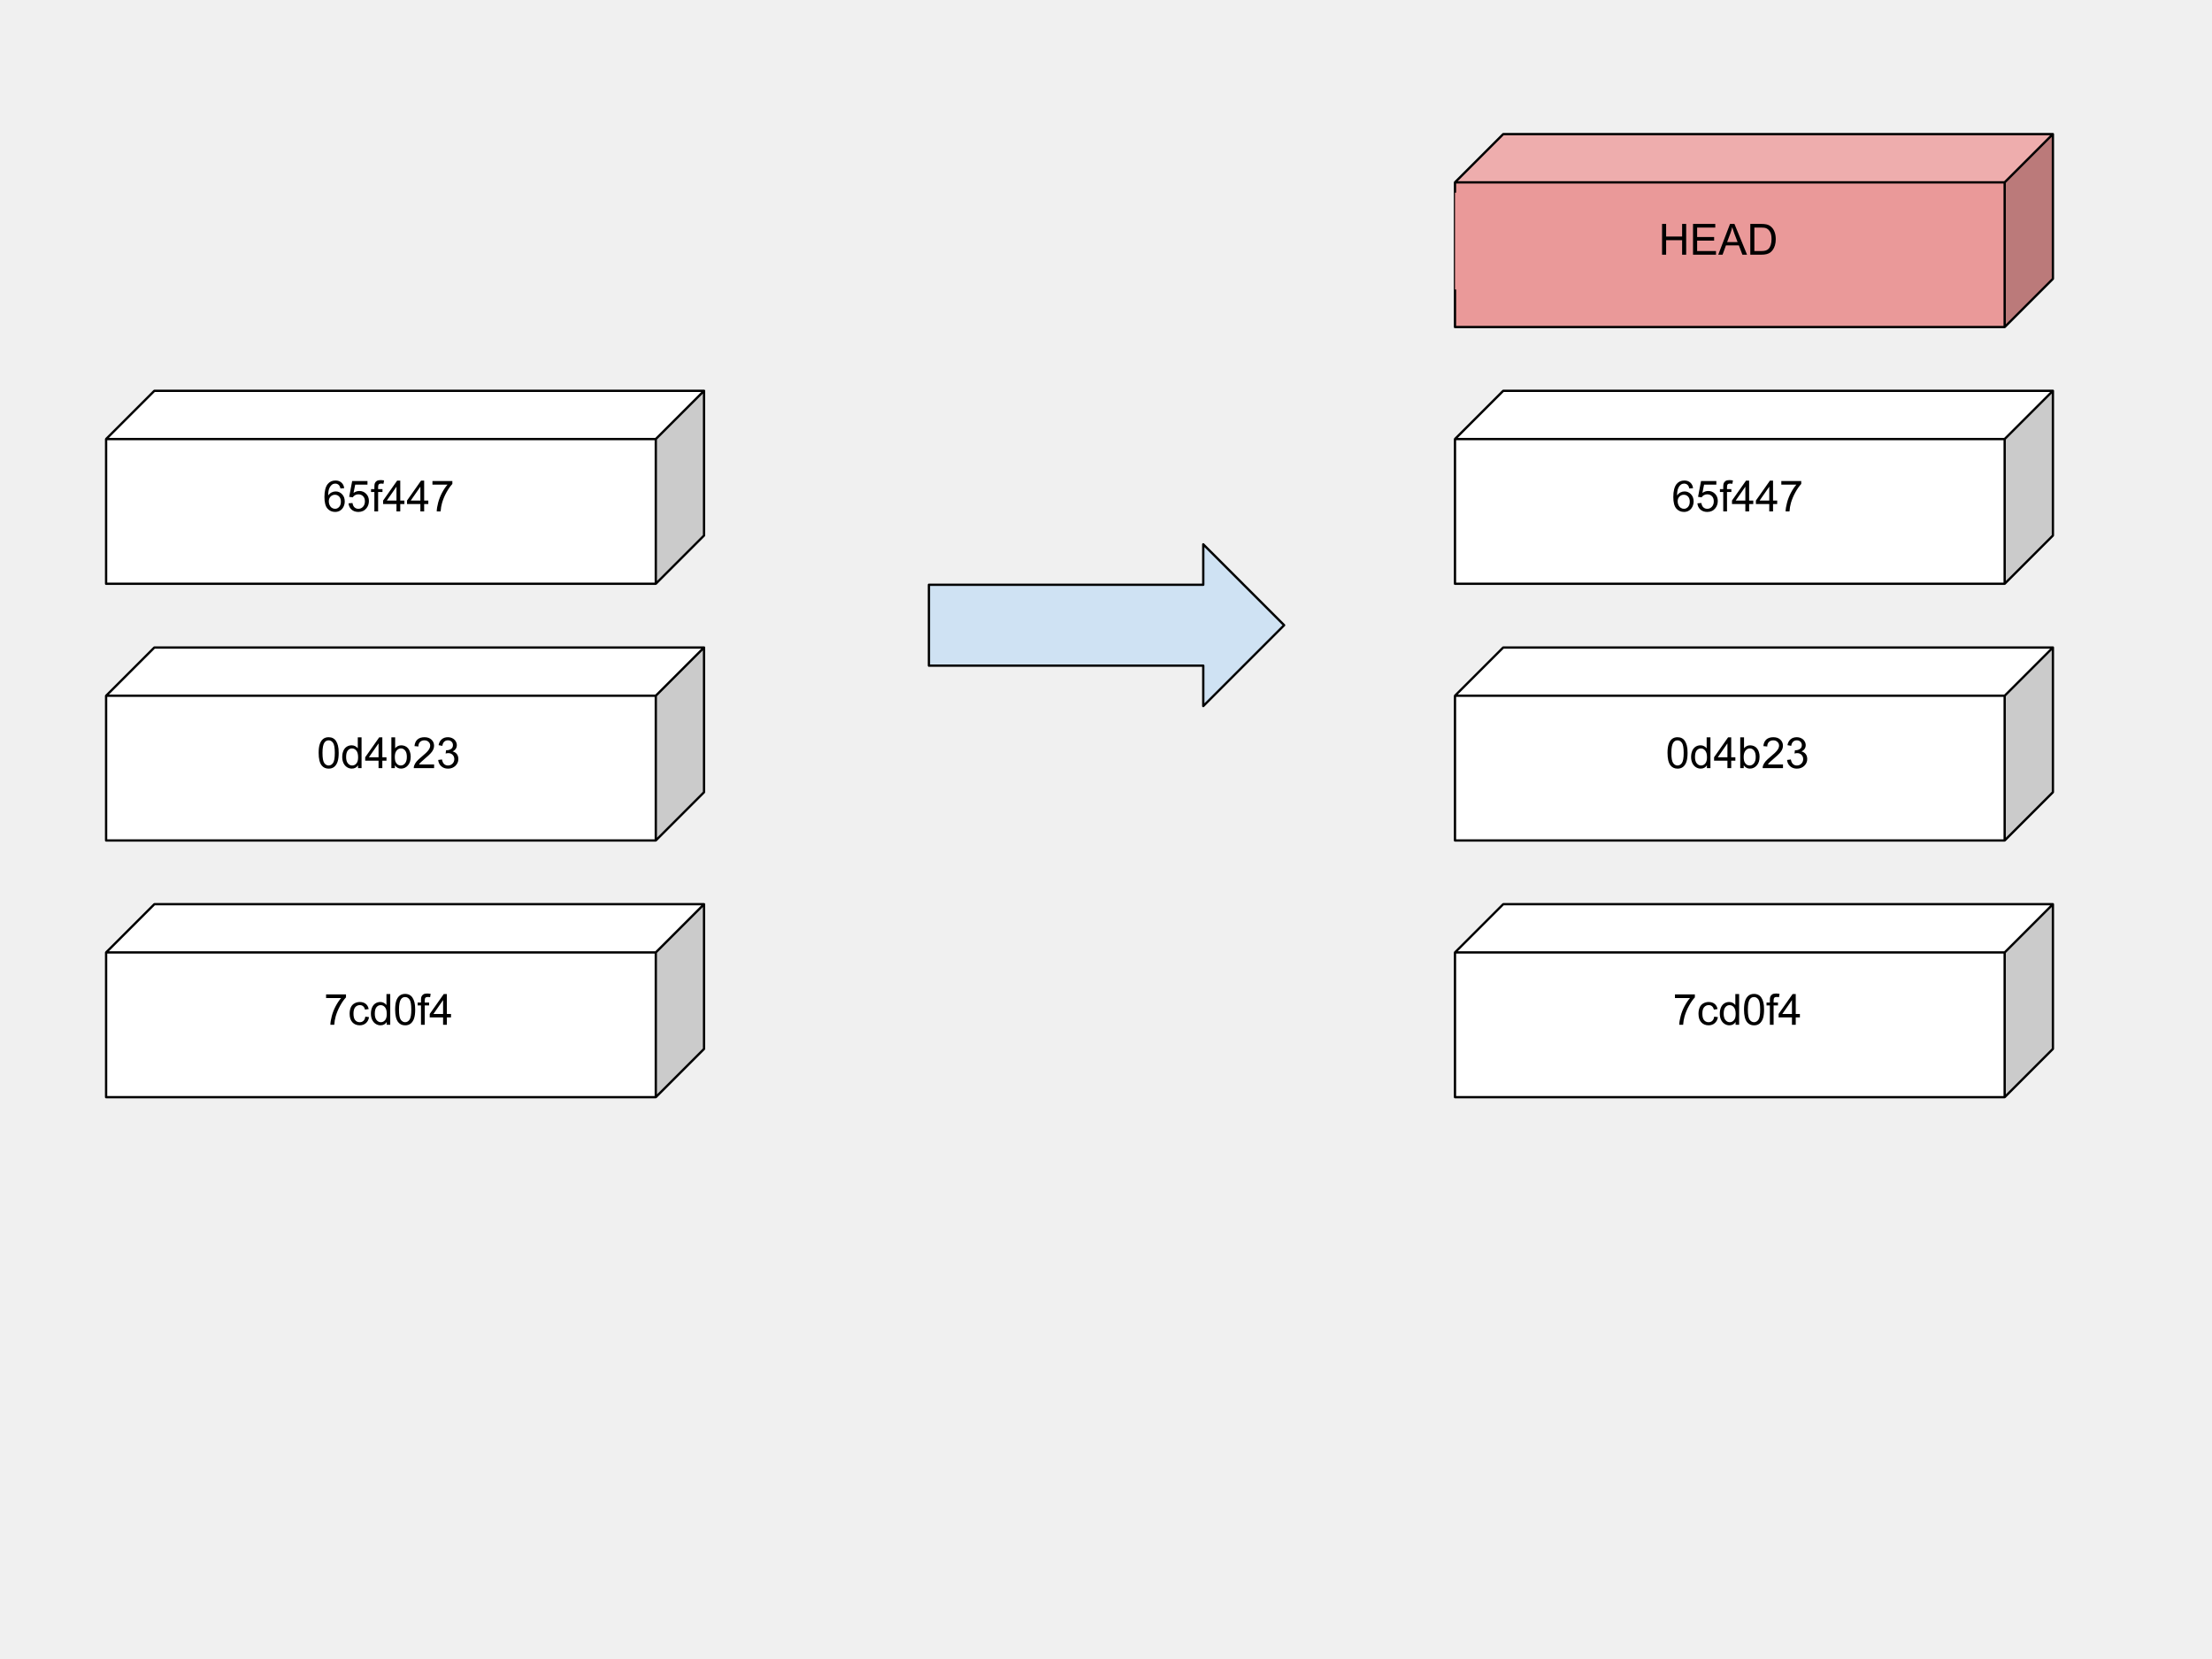
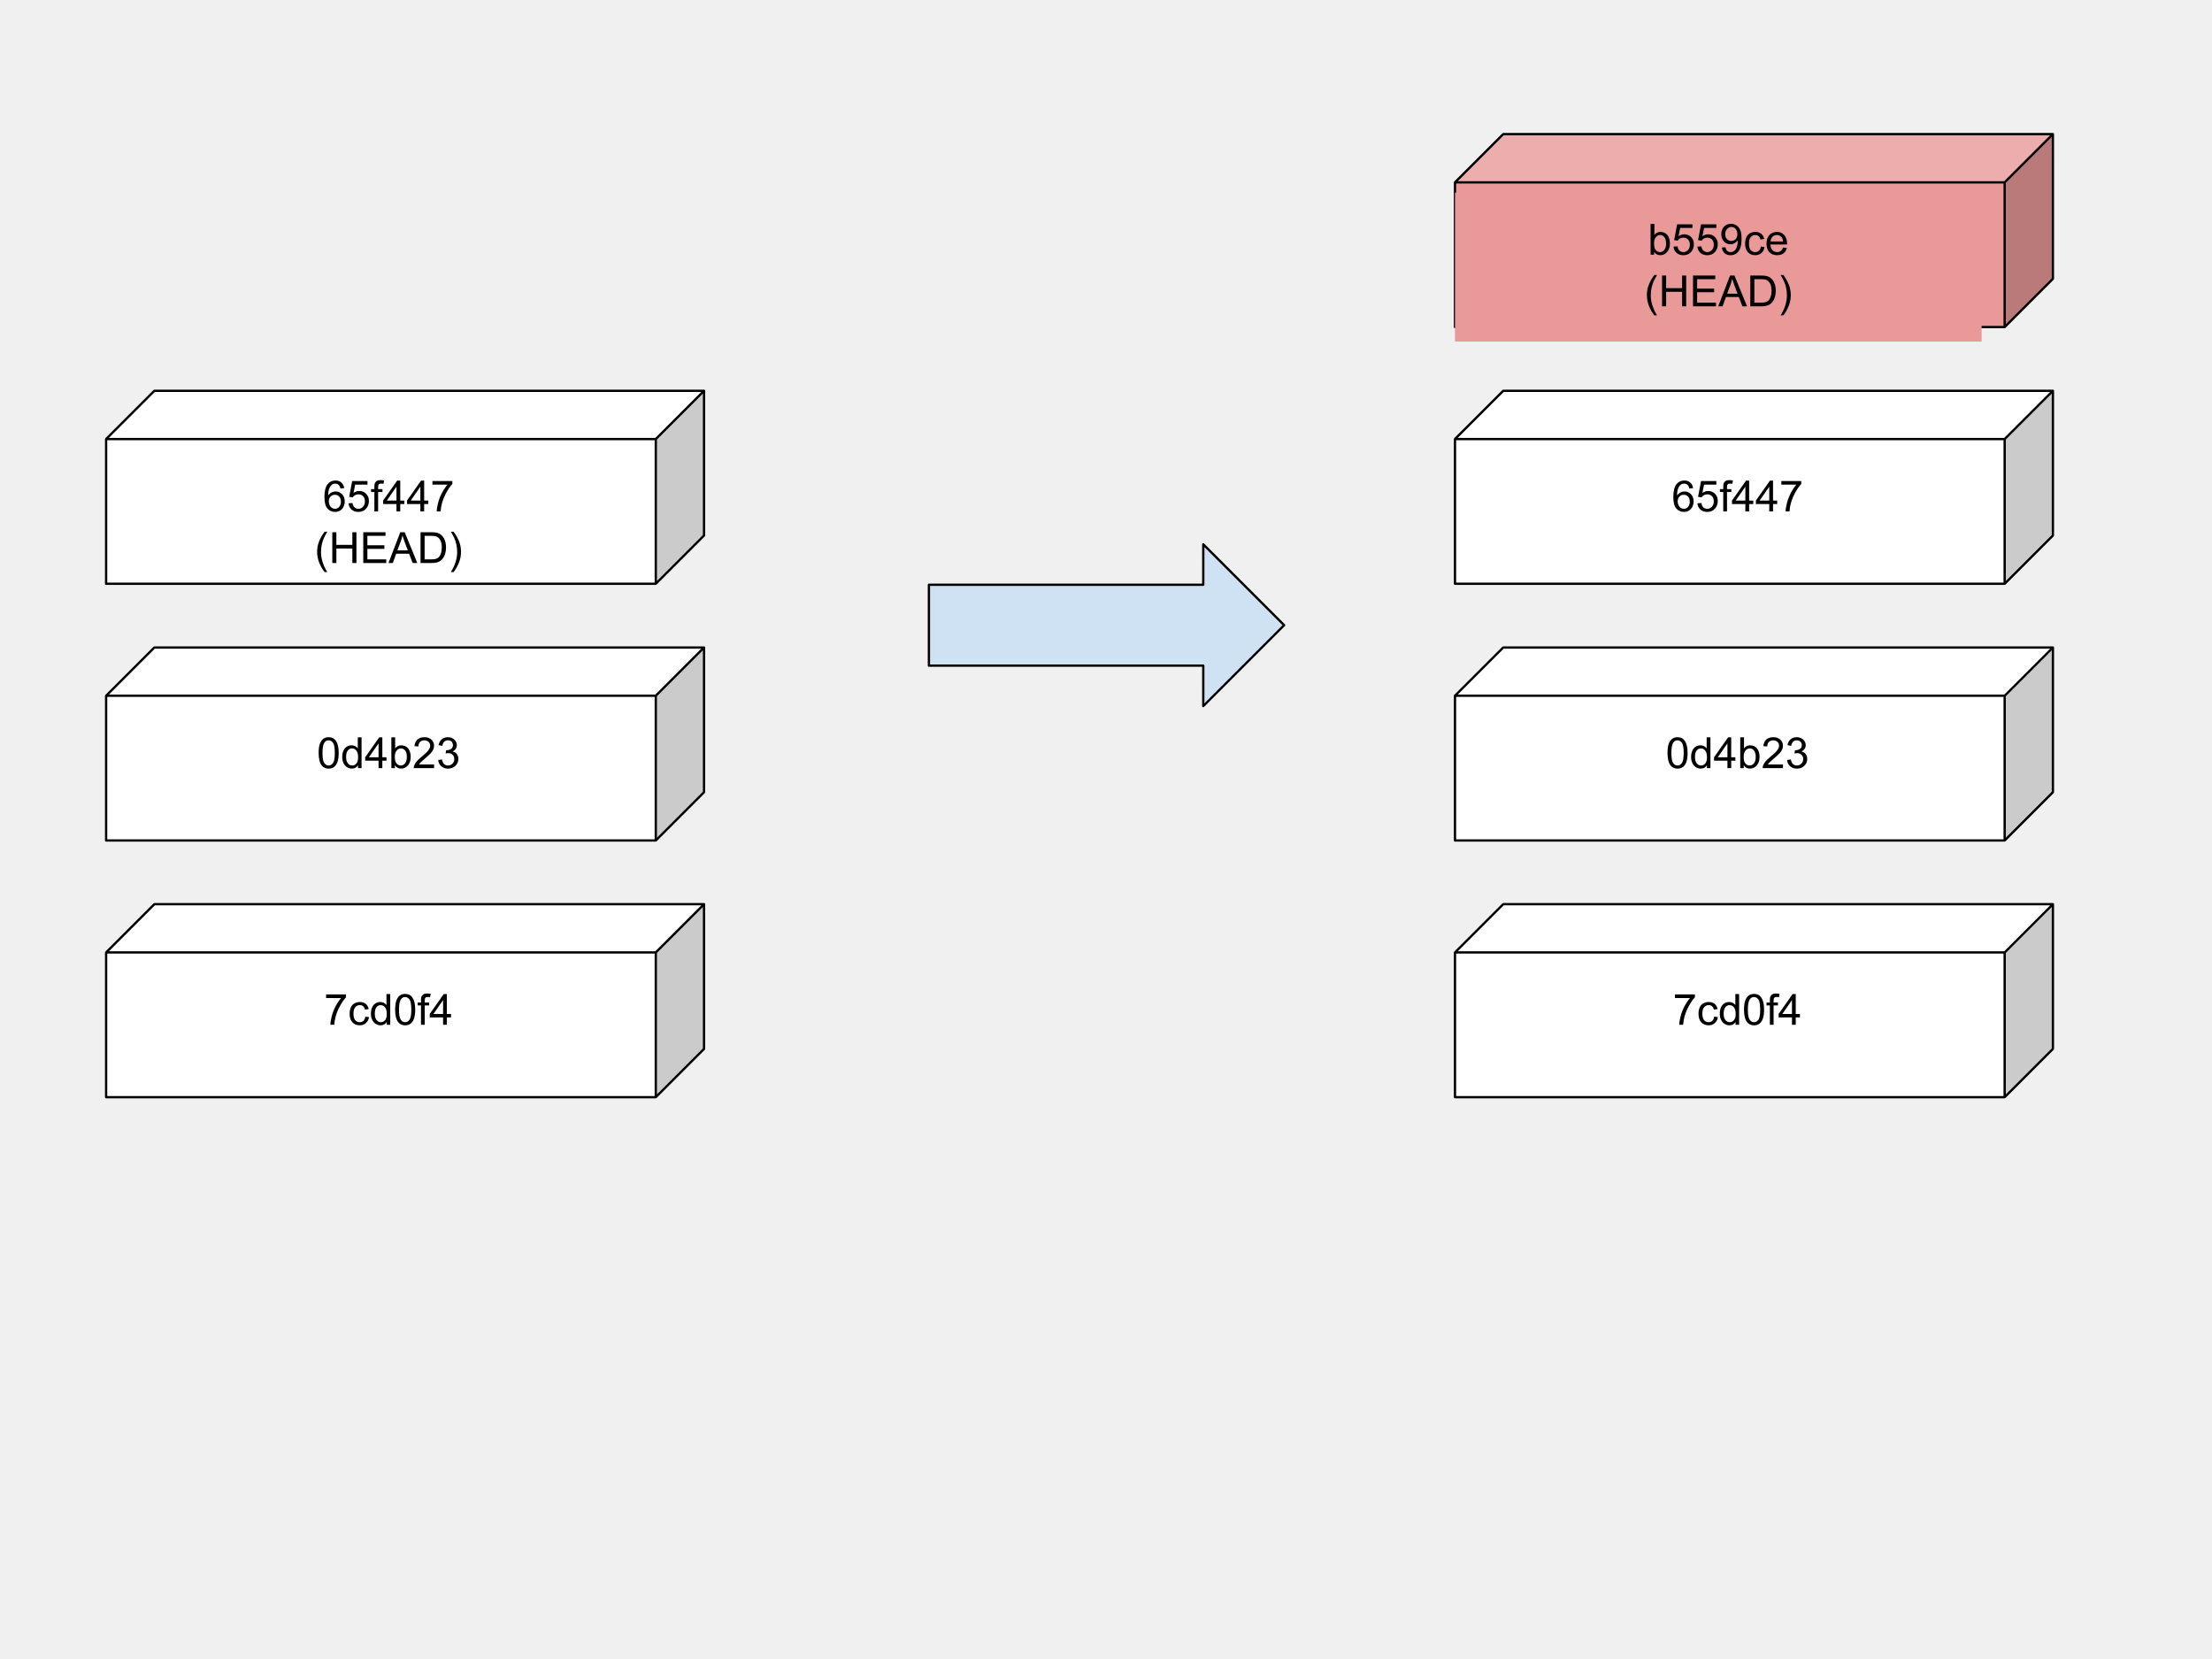
<svg xmlns="http://www.w3.org/2000/svg" version="1.1" viewBox="0.0 0.0 960.0 720.0" fill="none" stroke="none" stroke-linecap="square" stroke-miterlimit="10">
  <clipPath id="p.0">
    <path d="m0 0l960.0 0l0 720.0l-960.0 0l0 -720.0z" clip-rule="nonzero" />
  </clipPath>
  <g clip-path="url(#p.0)">
    <path fill="#000000" fill-opacity="0.0" d="m0 0l960.0 0l0 720.0l-960.0 0z" fill-rule="evenodd" />
    <path fill="#ffffff" d="m46.052 190.543l238.559 0l0 62.811l-238.559 0z" fill-rule="evenodd" />
    <path fill="#cbcbcb" d="m284.612 190.543l20.937 -20.937l0 62.811l-20.937 20.937z" fill-rule="evenodd" />
    <path fill="#ffffff" d="m46.052 190.543l20.937 -20.937l238.559 0l-20.937 20.937z" fill-rule="evenodd" />
    <path fill="#000000" fill-opacity="0.0" d="m46.052 190.543l20.937 -20.937l238.559 0l0 62.811l-20.937 20.937l-238.559 0zm0 0l238.559 0l20.937 -20.937m-20.937 20.937l0 62.811" fill-rule="evenodd" />
    <path stroke="#000000" stroke-width="1.0" stroke-linejoin="round" stroke-linecap="butt" d="m46.052 190.543l20.937 -20.937l238.559 0l0 62.811l-20.937 20.937l-238.559 0zm0 0l238.559 0l20.937 -20.937m-20.937 20.937l0 62.811" fill-rule="evenodd" />
-     <path fill="#000000" fill-opacity="0.0" d="m46.052 195.024l245.165 0l0 42.016l-245.165 0z" fill-rule="evenodd" />
+     <path fill="#000000" fill-opacity="0.0" d="m46.052 195.024l245.165 0l0 64.63l-245.165 0z" fill-rule="evenodd" />
    <path fill="#000000" d="m149.385 211.865l-1.625 0.125q-0.219 -0.969 -0.625 -1.406q-0.656 -0.703 -1.641 -0.703q-0.781 0 -1.375 0.438q-0.766 0.562 -1.219 1.656q-0.453 1.078 -0.469 3.078q0.594 -0.891 1.453 -1.328q0.859 -0.438 1.797 -0.438q1.641 0 2.781 1.203q1.156 1.203 1.156 3.109q0 1.266 -0.547 2.344q-0.531 1.078 -1.484 1.656q-0.938 0.578 -2.141 0.578q-2.062 0 -3.359 -1.5q-1.281 -1.516 -1.281 -4.984q0 -3.875 1.422 -5.625q1.25 -1.531 3.375 -1.531q1.562 0 2.562 0.891q1.016 0.875 1.219 2.438zm-6.688 5.75q0 0.844 0.359 1.625q0.359 0.766 1.0 1.172q0.641 0.406 1.359 0.406q1.031 0 1.781 -0.828q0.75 -0.844 0.75 -2.281q0 -1.391 -0.734 -2.188q-0.734 -0.797 -1.859 -0.797q-1.109 0 -1.891 0.797q-0.766 0.797 -0.766 2.094zm8.563 0.828l1.719 -0.141q0.188 1.25 0.875 1.891q0.703 0.625 1.688 0.625q1.188 0 2.0 -0.891q0.828 -0.891 0.828 -2.359q0 -1.406 -0.797 -2.219q-0.781 -0.812 -2.062 -0.812q-0.781 0 -1.422 0.359q-0.641 0.359 -1.0 0.938l-1.547 -0.203l1.297 -6.859l6.641 0l0 1.562l-5.328 0l-0.719 3.594q1.203 -0.844 2.516 -0.844q1.75 0 2.953 1.219q1.203 1.203 1.203 3.109q0 1.812 -1.047 3.141q-1.297 1.625 -3.516 1.625q-1.812 0 -2.969 -1.016q-1.156 -1.031 -1.312 -2.719zm11.219 3.5l0 -8.406l-1.453 0l0 -1.266l1.453 0l0 -1.031q0 -0.969 0.172 -1.453q0.234 -0.641 0.828 -1.031q0.594 -0.391 1.672 -0.391q0.688 0 1.531 0.156l-0.25 1.438q-0.5 -0.094 -0.953 -0.094q-0.75 0 -1.062 0.328q-0.312 0.312 -0.312 1.188l0 0.891l1.891 0l0 1.266l-1.891 0l0 8.406l-1.625 0zm9.59 0l0 -3.203l-5.797 0l0 -1.5l6.094 -8.656l1.344 0l0 8.656l1.797 0l0 1.5l-1.797 0l0 3.203l-1.641 0zm0 -4.703l0 -6.016l-4.188 6.016l4.188 0zm10.376 4.703l0 -3.203l-5.797 0l0 -1.5l6.094 -8.656l1.344 0l0 8.656l1.797 0l0 1.5l-1.797 0l0 3.203l-1.641 0zm0 -4.703l0 -6.016l-4.188 6.016l4.188 0zm5.235 -6.906l0 -1.578l8.641 0l0 1.281q-1.281 1.359 -2.531 3.609q-1.25 2.25 -1.938 4.625q-0.484 1.672 -0.625 3.672l-1.688 0q0.031 -1.578 0.625 -3.812q0.594 -2.234 1.688 -4.297q1.109 -2.078 2.359 -3.5l-6.531 0z" fill-rule="nonzero" />
+     <path fill="#000000" d="m140.865 248.265q-1.359 -1.703 -2.297 -4.0q-0.938 -2.297 -0.938 -4.766q0 -2.156 0.703 -4.141q0.828 -2.312 2.531 -4.594l1.172 0q-1.094 1.891 -1.453 2.703q-0.547 1.25 -0.875 2.625q-0.391 1.703 -0.391 3.422q0 4.375 2.719 8.75l-1.172 0zm3.353 -3.922l0 -13.359l1.766 0l0 5.484l6.938 0l0 -5.484l1.766 0l0 13.359l-1.766 0l0 -6.297l-6.938 0l0 6.297l-1.766 0zm13.442 0l0 -13.359l9.656 0l0 1.578l-7.875 0l0 4.094l7.375 0l0 1.562l-7.375 0l0 4.547l8.188 0l0 1.578l-9.969 0zm10.944 0l5.125 -13.359l1.906 0l5.469 13.359l-2.016 0l-1.547 -4.047l-5.594 0l-1.469 4.047l-1.875 0zm3.859 -5.484l4.531 0l-1.406 -3.703q-0.625 -1.688 -0.938 -2.766q-0.266 1.281 -0.719 2.547l-1.469 3.922zm10.053 5.484l0 -13.359l4.609 0q1.547 0 2.375 0.203q1.141 0.25 1.953 0.953q1.062 0.891 1.578 2.281q0.531 1.391 0.531 3.172q0 1.516 -0.359 2.703q-0.359 1.172 -0.922 1.938q-0.547 0.766 -1.203 1.219q-0.656 0.438 -1.594 0.672q-0.938 0.219 -2.141 0.219l-4.828 0zm1.766 -1.578l2.859 0q1.312 0 2.062 -0.234q0.75 -0.25 1.203 -0.703q0.625 -0.625 0.969 -1.688q0.359 -1.062 0.359 -2.578q0 -2.094 -0.688 -3.219q-0.688 -1.125 -1.672 -1.5q-0.703 -0.281 -2.281 -0.281l-2.812 0l0 10.203zm12.582 5.5l-1.188 0q2.734 -4.375 2.734 -8.75q0 -1.719 -0.391 -3.391q-0.312 -1.375 -0.875 -2.625q-0.359 -0.828 -1.469 -2.734l1.188 0q1.703 2.281 2.531 4.594q0.688 1.984 0.688 4.141q0 2.469 -0.938 4.766q-0.938 2.297 -2.281 4.0z" fill-rule="nonzero" />
    <path fill="#ffffff" d="m46.052 301.95l238.559 0l0 62.811l-238.559 0z" fill-rule="evenodd" />
    <path fill="#cbcbcb" d="m284.612 301.95l20.937 -20.937l0 62.811l-20.937 20.937z" fill-rule="evenodd" />
    <path fill="#ffffff" d="m46.052 301.95l20.937 -20.937l238.559 0l-20.937 20.937z" fill-rule="evenodd" />
    <path fill="#000000" fill-opacity="0.0" d="m46.052 301.95l20.937 -20.937l238.559 0l0 62.811l-20.937 20.937l-238.559 0zm0 0l238.559 0l20.937 -20.937m-20.937 20.937l0 62.811" fill-rule="evenodd" />
    <path stroke="#000000" stroke-width="1.0" stroke-linejoin="round" stroke-linecap="butt" d="m46.052 301.95l20.937 -20.937l238.559 0l0 62.811l-20.937 20.937l-238.559 0zm0 0l238.559 0l20.937 -20.937m-20.937 20.937l0 62.811" fill-rule="evenodd" />
    <path fill="#000000" fill-opacity="0.0" d="m46.052 306.43l245.165 0l0 42.016l-245.165 0z" fill-rule="evenodd" />
    <path fill="#000000" d="m138.289 326.757q0 -2.359 0.484 -3.797q0.484 -1.453 1.438 -2.234q0.969 -0.781 2.422 -0.781q1.078 0 1.891 0.438q0.812 0.422 1.328 1.25q0.531 0.812 0.828 1.984q0.312 1.156 0.312 3.141q0 2.359 -0.484 3.812q-0.484 1.438 -1.453 2.234q-0.953 0.781 -2.422 0.781q-1.922 0 -3.031 -1.391q-1.312 -1.672 -1.312 -5.438zm1.672 0q0 3.297 0.766 4.391q0.781 1.078 1.906 1.078q1.141 0 1.906 -1.094q0.766 -1.094 0.766 -4.375q0 -3.297 -0.766 -4.375q-0.766 -1.078 -1.922 -1.078q-1.125 0 -1.797 0.953q-0.859 1.219 -0.859 4.5zm15.423 6.594l0 -1.219q-0.906 1.438 -2.703 1.438q-1.156 0 -2.125 -0.641q-0.969 -0.641 -1.5 -1.781q-0.531 -1.141 -0.531 -2.625q0 -1.453 0.484 -2.625q0.484 -1.188 1.438 -1.812q0.969 -0.625 2.172 -0.625q0.875 0 1.547 0.375q0.688 0.359 1.109 0.953l0 -4.797l1.641 0l0 13.359l-1.531 0zm-5.172 -4.828q0 1.859 0.781 2.781q0.781 0.922 1.844 0.922q1.078 0 1.828 -0.875q0.75 -0.891 0.75 -2.688q0 -1.984 -0.766 -2.906q-0.766 -0.938 -1.891 -0.938q-1.078 0 -1.812 0.891q-0.734 0.891 -0.734 2.812zm14.079 4.828l0 -3.203l-5.797 0l0 -1.5l6.094 -8.656l1.344 0l0 8.656l1.797 0l0 1.5l-1.797 0l0 3.203l-1.641 0zm0 -4.703l0 -6.016l-4.188 6.016l4.188 0zm7.079 4.703l-1.516 0l0 -13.359l1.641 0l0 4.766q1.047 -1.297 2.656 -1.297q0.891 0 1.688 0.359q0.797 0.359 1.312 1.016q0.516 0.641 0.797 1.562q0.297 0.922 0.297 1.969q0 2.484 -1.234 3.844q-1.219 1.359 -2.953 1.359q-1.703 0 -2.687 -1.438l0 1.219zm-0.016 -4.906q0 1.734 0.484 2.516q0.766 1.266 2.094 1.266q1.078 0 1.859 -0.938q0.781 -0.938 0.781 -2.781q0 -1.891 -0.75 -2.797q-0.75 -0.906 -1.828 -0.906q-1.062 0 -1.859 0.938q-0.781 0.938 -0.781 2.703zm17.048 3.328l0 1.578l-8.828 0q-0.016 -0.594 0.188 -1.141q0.344 -0.906 1.078 -1.781q0.75 -0.875 2.156 -2.016q2.172 -1.781 2.938 -2.828q0.766 -1.047 0.766 -1.969q0 -0.984 -0.703 -1.641q-0.688 -0.672 -1.812 -0.672q-1.188 0 -1.906 0.719q-0.703 0.703 -0.703 1.953l-1.688 -0.172q0.172 -1.891 1.297 -2.875q1.141 -0.984 3.031 -0.984q1.922 0 3.047 1.062q1.125 1.062 1.125 2.641q0 0.797 -0.328 1.578q-0.328 0.781 -1.094 1.641q-0.75 0.844 -2.531 2.344q-1.469 1.234 -1.891 1.688q-0.422 0.438 -0.688 0.875l6.547 0zm1.766 -1.953l1.641 -0.219q0.281 1.406 0.953 2.016q0.688 0.609 1.656 0.609q1.156 0 1.953 -0.797q0.797 -0.797 0.797 -1.984q0 -1.125 -0.734 -1.859q-0.734 -0.734 -1.875 -0.734q-0.469 0 -1.156 0.172l0.188 -1.438q0.156 0.016 0.266 0.016q1.047 0 1.875 -0.547q0.844 -0.547 0.844 -1.672q0 -0.906 -0.609 -1.5q-0.609 -0.594 -1.578 -0.594q-0.953 0 -1.594 0.609q-0.641 0.594 -0.812 1.797l-1.641 -0.297q0.297 -1.641 1.359 -2.547q1.062 -0.906 2.656 -0.906q1.094 0 2.0 0.469q0.922 0.469 1.406 1.281q0.5 0.812 0.5 1.719q0 0.859 -0.469 1.578q-0.469 0.703 -1.375 1.125q1.188 0.281 1.844 1.141q0.656 0.859 0.656 2.156q0 1.734 -1.281 2.953q-1.266 1.219 -3.219 1.219q-1.766 0 -2.922 -1.047q-1.156 -1.047 -1.328 -2.719z" fill-rule="nonzero" />
    <path fill="#ffffff" d="m46.052 413.357l238.559 0l0 62.811l-238.559 0z" fill-rule="evenodd" />
    <path fill="#cbcbcb" d="m284.612 413.357l20.937 -20.937l0 62.811l-20.937 20.937z" fill-rule="evenodd" />
    <path fill="#ffffff" d="m46.052 413.357l20.937 -20.937l238.559 0l-20.937 20.937z" fill-rule="evenodd" />
    <path fill="#000000" fill-opacity="0.0" d="m46.052 413.357l20.937 -20.937l238.559 0l0 62.811l-20.937 20.937l-238.559 0zm0 0l238.559 0l20.937 -20.937m-20.937 20.937l0 62.811" fill-rule="evenodd" />
    <path stroke="#000000" stroke-width="1.0" stroke-linejoin="round" stroke-linecap="butt" d="m46.052 413.357l20.937 -20.937l238.559 0l0 62.811l-20.937 20.937l-238.559 0zm0 0l238.559 0l20.937 -20.937m-20.937 20.937l0 62.811" fill-rule="evenodd" />
    <path fill="#000000" fill-opacity="0.0" d="m46.052 417.837l245.165 0l0 42.016l-245.165 0z" fill-rule="evenodd" />
    <path fill="#000000" d="m141.519 433.148l0 -1.578l8.641 0l0 1.281q-1.281 1.359 -2.531 3.609q-1.25 2.25 -1.938 4.625q-0.484 1.672 -0.625 3.672l-1.688 0q0.031 -1.578 0.625 -3.812q0.594 -2.234 1.688 -4.297q1.109 -2.078 2.359 -3.5l-6.531 0zm17.032 8.062l1.609 0.219q-0.266 1.656 -1.359 2.609q-1.078 0.938 -2.672 0.938q-1.984 0 -3.188 -1.297q-1.203 -1.297 -1.203 -3.719q0 -1.578 0.516 -2.75q0.516 -1.172 1.578 -1.75q1.062 -0.594 2.312 -0.594q1.578 0 2.578 0.797q1.0 0.797 1.281 2.266l-1.594 0.234q-0.234 -0.969 -0.812 -1.453q-0.578 -0.5 -1.391 -0.5q-1.234 0 -2.016 0.891q-0.781 0.891 -0.781 2.812q0 1.953 0.75 2.844q0.75 0.875 1.953 0.875q0.969 0 1.609 -0.594q0.656 -0.594 0.828 -1.828zm9.281 3.547l0 -1.219q-0.906 1.438 -2.703 1.438q-1.156 0 -2.125 -0.641q-0.969 -0.641 -1.5 -1.781q-0.531 -1.141 -0.531 -2.625q0 -1.453 0.484 -2.625q0.484 -1.188 1.438 -1.812q0.969 -0.625 2.172 -0.625q0.875 0 1.547 0.375q0.688 0.359 1.109 0.953l0 -4.797l1.641 0l0 13.359l-1.531 0zm-5.172 -4.828q0 1.859 0.781 2.781q0.781 0.922 1.844 0.922q1.078 0 1.828 -0.875q0.75 -0.891 0.75 -2.688q0 -1.984 -0.766 -2.906q-0.766 -0.938 -1.891 -0.938q-1.078 0 -1.812 0.891q-0.734 0.891 -0.734 2.812zm8.829 -1.766q0 -2.359 0.484 -3.797q0.484 -1.453 1.438 -2.234q0.969 -0.781 2.422 -0.781q1.078 0 1.891 0.438q0.812 0.422 1.328 1.25q0.531 0.812 0.828 1.984q0.312 1.156 0.312 3.141q0 2.359 -0.484 3.812q-0.484 1.438 -1.453 2.234q-0.953 0.781 -2.422 0.781q-1.922 0 -3.031 -1.391q-1.312 -1.672 -1.312 -5.438zm1.672 0q0 3.297 0.766 4.391q0.781 1.078 1.906 1.078q1.141 0 1.906 -1.094q0.766 -1.094 0.766 -4.375q0 -3.297 -0.766 -4.375q-0.766 -1.078 -1.922 -1.078q-1.125 0 -1.797 0.953q-0.859 1.219 -0.859 4.5zm9.548 6.594l0 -8.406l-1.453 0l0 -1.266l1.453 0l0 -1.031q0 -0.969 0.172 -1.453q0.234 -0.641 0.828 -1.031q0.594 -0.391 1.672 -0.391q0.688 0 1.531 0.156l-0.25 1.438q-0.5 -0.094 -0.953 -0.094q-0.75 0 -1.062 0.328q-0.312 0.312 -0.312 1.188l0 0.891l1.891 0l0 1.266l-1.891 0l0 8.406l-1.625 0zm9.59 0l0 -3.203l-5.797 0l0 -1.5l6.094 -8.656l1.344 0l0 8.656l1.797 0l0 1.5l-1.797 0l0 3.203l-1.641 0zm0 -4.703l0 -6.016l-4.188 6.016l4.188 0z" fill-rule="nonzero" />
    <path fill="#ffffff" d="m631.459 190.543l238.559 0l0 62.811l-238.559 0z" fill-rule="evenodd" />
    <path fill="#cbcbcb" d="m870.018 190.543l20.937 -20.937l0 62.811l-20.937 20.937z" fill-rule="evenodd" />
    <path fill="#ffffff" d="m631.459 190.543l20.937 -20.937l238.559 0l-20.937 20.937z" fill-rule="evenodd" />
    <path fill="#000000" fill-opacity="0.0" d="m631.459 190.543l20.937 -20.937l238.559 0l0 62.811l-20.937 20.937l-238.559 0zm0 0l238.559 0l20.937 -20.937m-20.937 20.937l0 62.811" fill-rule="evenodd" />
    <path stroke="#000000" stroke-width="1.0" stroke-linejoin="round" stroke-linecap="butt" d="m631.459 190.543l20.937 -20.937l238.559 0l0 62.811l-20.937 20.937l-238.559 0zm0 0l238.559 0l20.937 -20.937m-20.937 20.937l0 62.811" fill-rule="evenodd" />
    <path fill="#000000" fill-opacity="0.0" d="m631.459 195.024l245.165 0l0 42.016l-245.165 0z" fill-rule="evenodd" />
    <path fill="#000000" d="m734.792 211.865l-1.625 0.125q-0.219 -0.969 -0.625 -1.406q-0.656 -0.703 -1.641 -0.703q-0.781 0 -1.375 0.438q-0.766 0.562 -1.219 1.656q-0.453 1.078 -0.469 3.078q0.594 -0.891 1.453 -1.328q0.859 -0.438 1.797 -0.438q1.641 0 2.781 1.203q1.156 1.203 1.156 3.109q0 1.266 -0.547 2.344q-0.531 1.078 -1.484 1.656q-0.938 0.578 -2.141 0.578q-2.062 0 -3.359 -1.5q-1.281 -1.516 -1.281 -4.984q0 -3.875 1.422 -5.625q1.25 -1.531 3.375 -1.531q1.562 0 2.562 0.891q1.016 0.875 1.219 2.438zm-6.688 5.75q0 0.844 0.359 1.625q0.359 0.766 1.0 1.172q0.641 0.406 1.359 0.406q1.031 0 1.781 -0.828q0.75 -0.844 0.75 -2.281q0 -1.391 -0.734 -2.188q-0.734 -0.797 -1.859 -0.797q-1.109 0 -1.891 0.797q-0.766 0.797 -0.766 2.094zm8.563 0.828l1.719 -0.141q0.188 1.25 0.875 1.891q0.703 0.625 1.688 0.625q1.188 0 2.0 -0.891q0.828 -0.891 0.828 -2.359q0 -1.406 -0.797 -2.219q-0.781 -0.812 -2.062 -0.812q-0.781 0 -1.422 0.359q-0.641 0.359 -1.0 0.938l-1.547 -0.203l1.297 -6.859l6.641 0l0 1.562l-5.328 0l-0.719 3.594q1.203 -0.844 2.516 -0.844q1.75 0 2.953 1.219q1.203 1.203 1.203 3.109q0 1.812 -1.047 3.141q-1.297 1.625 -3.516 1.625q-1.812 0 -2.969 -1.016q-1.156 -1.031 -1.312 -2.719zm11.219 3.5l0 -8.406l-1.453 0l0 -1.266l1.453 0l0 -1.031q0 -0.969 0.172 -1.453q0.234 -0.641 0.828 -1.031q0.594 -0.391 1.672 -0.391q0.688 0 1.531 0.156l-0.25 1.438q-0.5 -0.094 -0.953 -0.094q-0.75 0 -1.062 0.328q-0.312 0.312 -0.312 1.188l0 0.891l1.891 0l0 1.266l-1.891 0l0 8.406l-1.625 0zm9.59 0l0 -3.203l-5.797 0l0 -1.5l6.094 -8.656l1.344 0l0 8.656l1.797 0l0 1.5l-1.797 0l0 3.203l-1.641 0zm0 -4.703l0 -6.016l-4.188 6.016l4.188 0zm10.376 4.703l0 -3.203l-5.797 0l0 -1.5l6.094 -8.656l1.344 0l0 8.656l1.797 0l0 1.5l-1.797 0l0 3.203l-1.641 0zm0 -4.703l0 -6.016l-4.188 6.016l4.188 0zm5.235 -6.906l0 -1.578l8.641 0l0 1.281q-1.281 1.359 -2.531 3.609q-1.25 2.25 -1.938 4.625q-0.484 1.672 -0.625 3.672l-1.688 0q0.031 -1.578 0.625 -3.812q0.594 -2.234 1.688 -4.297q1.109 -2.078 2.359 -3.5l-6.531 0z" fill-rule="nonzero" />
    <path fill="#ffffff" d="m631.459 301.95l238.559 0l0 62.811l-238.559 0z" fill-rule="evenodd" />
    <path fill="#cbcbcb" d="m870.018 301.95l20.937 -20.937l0 62.811l-20.937 20.937z" fill-rule="evenodd" />
    <path fill="#ffffff" d="m631.459 301.95l20.937 -20.937l238.559 0l-20.937 20.937z" fill-rule="evenodd" />
    <path fill="#000000" fill-opacity="0.0" d="m631.459 301.95l20.937 -20.937l238.559 0l0 62.811l-20.937 20.937l-238.559 0zm0 0l238.559 0l20.937 -20.937m-20.937 20.937l0 62.811" fill-rule="evenodd" />
    <path stroke="#000000" stroke-width="1.0" stroke-linejoin="round" stroke-linecap="butt" d="m631.459 301.95l20.937 -20.937l238.559 0l0 62.811l-20.937 20.937l-238.559 0zm0 0l238.559 0l20.937 -20.937m-20.937 20.937l0 62.811" fill-rule="evenodd" />
    <path fill="#000000" fill-opacity="0.0" d="m631.459 306.43l245.165 0l0 42.016l-245.165 0z" fill-rule="evenodd" />
    <path fill="#000000" d="m723.696 326.757q0 -2.359 0.484 -3.797q0.484 -1.453 1.438 -2.234q0.969 -0.781 2.422 -0.781q1.078 0 1.891 0.438q0.812 0.422 1.328 1.25q0.531 0.812 0.828 1.984q0.312 1.156 0.312 3.141q0 2.359 -0.484 3.812q-0.484 1.438 -1.453 2.234q-0.953 0.781 -2.422 0.781q-1.922 0 -3.031 -1.391q-1.312 -1.672 -1.312 -5.438zm1.672 0q0 3.297 0.766 4.391q0.781 1.078 1.906 1.078q1.141 0 1.906 -1.094q0.766 -1.094 0.766 -4.375q0 -3.297 -0.766 -4.375q-0.766 -1.078 -1.922 -1.078q-1.125 0 -1.797 0.953q-0.859 1.219 -0.859 4.5zm15.423 6.594l0 -1.219q-0.906 1.438 -2.703 1.438q-1.156 0 -2.125 -0.641q-0.969 -0.641 -1.5 -1.781q-0.531 -1.141 -0.531 -2.625q0 -1.453 0.484 -2.625q0.484 -1.188 1.438 -1.812q0.969 -0.625 2.172 -0.625q0.875 0 1.547 0.375q0.688 0.359 1.109 0.953l0 -4.797l1.641 0l0 13.359l-1.531 0zm-5.172 -4.828q0 1.859 0.781 2.781q0.781 0.922 1.844 0.922q1.078 0 1.828 -0.875q0.75 -0.891 0.75 -2.688q0 -1.984 -0.766 -2.906q-0.766 -0.938 -1.891 -0.938q-1.078 0 -1.812 0.891q-0.734 0.891 -0.734 2.812zm14.079 4.828l0 -3.203l-5.797 0l0 -1.5l6.094 -8.656l1.344 0l0 8.656l1.797 0l0 1.5l-1.797 0l0 3.203l-1.641 0zm0 -4.703l0 -6.016l-4.188 6.016l4.188 0zm7.079 4.703l-1.516 0l0 -13.359l1.641 0l0 4.766q1.047 -1.297 2.656 -1.297q0.891 0 1.688 0.359q0.797 0.359 1.312 1.016q0.516 0.641 0.797 1.562q0.297 0.922 0.297 1.969q0 2.484 -1.234 3.844q-1.219 1.359 -2.953 1.359q-1.703 0 -2.688 -1.438l0 1.219zm-0.016 -4.906q0 1.734 0.484 2.516q0.766 1.266 2.094 1.266q1.078 0 1.859 -0.938q0.781 -0.938 0.781 -2.781q0 -1.891 -0.75 -2.797q-0.75 -0.906 -1.828 -0.906q-1.062 0 -1.859 0.938q-0.781 0.938 -0.781 2.703zm17.048 3.328l0 1.578l-8.828 0q-0.016 -0.594 0.188 -1.141q0.344 -0.906 1.078 -1.781q0.75 -0.875 2.156 -2.016q2.172 -1.781 2.938 -2.828q0.766 -1.047 0.766 -1.969q0 -0.984 -0.703 -1.641q-0.688 -0.672 -1.812 -0.672q-1.188 0 -1.906 0.719q-0.703 0.703 -0.703 1.953l-1.688 -0.172q0.172 -1.891 1.297 -2.875q1.141 -0.984 3.031 -0.984q1.922 0 3.047 1.062q1.125 1.062 1.125 2.641q0 0.797 -0.328 1.578q-0.328 0.781 -1.094 1.641q-0.75 0.844 -2.531 2.344q-1.469 1.234 -1.891 1.688q-0.422 0.438 -0.688 0.875l6.547 0zm1.766 -1.953l1.641 -0.219q0.281 1.406 0.953 2.016q0.688 0.609 1.656 0.609q1.156 0 1.953 -0.797q0.797 -0.797 0.797 -1.984q0 -1.125 -0.734 -1.859q-0.734 -0.734 -1.875 -0.734q-0.469 0 -1.156 0.172l0.188 -1.438q0.156 0.016 0.266 0.016q1.047 0 1.875 -0.547q0.844 -0.547 0.844 -1.672q0 -0.906 -0.609 -1.5q-0.609 -0.594 -1.578 -0.594q-0.953 0 -1.594 0.609q-0.641 0.594 -0.812 1.797l-1.641 -0.297q0.297 -1.641 1.359 -2.547q1.062 -0.906 2.656 -0.906q1.094 0 2.0 0.469q0.922 0.469 1.406 1.281q0.5 0.812 0.5 1.719q0 0.859 -0.469 1.578q-0.469 0.703 -1.375 1.125q1.188 0.281 1.844 1.141q0.656 0.859 0.656 2.156q0 1.734 -1.281 2.953q-1.266 1.219 -3.219 1.219q-1.766 0 -2.922 -1.047q-1.156 -1.047 -1.328 -2.719z" fill-rule="nonzero" />
    <path fill="#ffffff" d="m631.459 413.357l238.559 0l0 62.811l-238.559 0z" fill-rule="evenodd" />
    <path fill="#cbcbcb" d="m870.018 413.357l20.937 -20.937l0 62.811l-20.937 20.937z" fill-rule="evenodd" />
    <path fill="#ffffff" d="m631.459 413.357l20.937 -20.937l238.559 0l-20.937 20.937z" fill-rule="evenodd" />
    <path fill="#000000" fill-opacity="0.0" d="m631.459 413.357l20.937 -20.937l238.559 0l0 62.811l-20.937 20.937l-238.559 0zm0 0l238.559 0l20.937 -20.937m-20.937 20.937l0 62.811" fill-rule="evenodd" />
    <path stroke="#000000" stroke-width="1.0" stroke-linejoin="round" stroke-linecap="butt" d="m631.459 413.357l20.937 -20.937l238.559 0l0 62.811l-20.937 20.937l-238.559 0zm0 0l238.559 0l20.937 -20.937m-20.937 20.937l0 62.811" fill-rule="evenodd" />
    <path fill="#000000" fill-opacity="0.0" d="m631.459 417.837l245.165 0l0 42.016l-245.165 0z" fill-rule="evenodd" />
    <path fill="#000000" d="m726.926 433.148l0 -1.578l8.641 0l0 1.281q-1.281 1.359 -2.531 3.609q-1.25 2.25 -1.938 4.625q-0.484 1.672 -0.625 3.672l-1.688 0q0.031 -1.578 0.625 -3.812q0.594 -2.234 1.688 -4.297q1.109 -2.078 2.359 -3.5l-6.531 0zm17.032 8.062l1.609 0.219q-0.266 1.656 -1.359 2.609q-1.078 0.938 -2.672 0.938q-1.984 0 -3.188 -1.297q-1.203 -1.297 -1.203 -3.719q0 -1.578 0.516 -2.75q0.516 -1.172 1.578 -1.75q1.062 -0.594 2.312 -0.594q1.578 0 2.578 0.797q1.0 0.797 1.281 2.266l-1.594 0.234q-0.234 -0.969 -0.812 -1.453q-0.578 -0.5 -1.391 -0.5q-1.234 0 -2.016 0.891q-0.781 0.891 -0.781 2.812q0 1.953 0.75 2.844q0.75 0.875 1.953 0.875q0.969 0 1.609 -0.594q0.656 -0.594 0.828 -1.828zm9.281 3.547l0 -1.219q-0.906 1.438 -2.703 1.438q-1.156 0 -2.125 -0.641q-0.969 -0.641 -1.5 -1.781q-0.531 -1.141 -0.531 -2.625q0 -1.453 0.484 -2.625q0.484 -1.188 1.438 -1.812q0.969 -0.625 2.172 -0.625q0.875 0 1.547 0.375q0.688 0.359 1.109 0.953l0 -4.797l1.641 0l0 13.359l-1.531 0zm-5.172 -4.828q0 1.859 0.781 2.781q0.781 0.922 1.844 0.922q1.078 0 1.828 -0.875q0.75 -0.891 0.75 -2.688q0 -1.984 -0.766 -2.906q-0.766 -0.938 -1.891 -0.938q-1.078 0 -1.812 0.891q-0.734 0.891 -0.734 2.812zm8.829 -1.766q0 -2.359 0.484 -3.797q0.484 -1.453 1.438 -2.234q0.969 -0.781 2.422 -0.781q1.078 0 1.891 0.438q0.812 0.422 1.328 1.25q0.531 0.812 0.828 1.984q0.312 1.156 0.312 3.141q0 2.359 -0.484 3.812q-0.484 1.438 -1.453 2.234q-0.953 0.781 -2.422 0.781q-1.922 0 -3.031 -1.391q-1.312 -1.672 -1.312 -5.438zm1.672 0q0 3.297 0.766 4.391q0.781 1.078 1.906 1.078q1.141 0 1.906 -1.094q0.766 -1.094 0.766 -4.375q0 -3.297 -0.766 -4.375q-0.766 -1.078 -1.922 -1.078q-1.125 0 -1.797 0.953q-0.859 1.219 -0.859 4.5zm9.548 6.594l0 -8.406l-1.453 0l0 -1.266l1.453 0l0 -1.031q0 -0.969 0.172 -1.453q0.234 -0.641 0.828 -1.031q0.594 -0.391 1.672 -0.391q0.688 0 1.531 0.156l-0.25 1.438q-0.5 -0.094 -0.953 -0.094q-0.75 0 -1.062 0.328q-0.312 0.312 -0.312 1.188l0 0.891l1.891 0l0 1.266l-1.891 0l0 8.406l-1.625 0zm9.59 0l0 -3.203l-5.797 0l0 -1.5l6.094 -8.656l1.344 0l0 8.656l1.797 0l0 1.5l-1.797 0l0 3.203l-1.641 0zm0 -4.703l0 -6.016l-4.188 6.016l4.188 0z" fill-rule="nonzero" />
    <path fill="#ea9999" d="m631.459 79.136l238.559 0l0 62.811l-238.559 0z" fill-rule="evenodd" />
    <path fill="#bb7a7a" d="m870.018 79.136l20.937 -20.937l0 62.811l-20.937 20.937z" fill-rule="evenodd" />
    <path fill="#eeadad" d="m631.459 79.136l20.937 -20.937l238.559 0l-20.937 20.937z" fill-rule="evenodd" />
    <path fill="#000000" fill-opacity="0.0" d="m631.459 79.136l20.937 -20.937l238.559 0l0 62.811l-20.937 20.937l-238.559 0zm0 0l238.559 0l20.937 -20.937m-20.937 20.937l0 62.811" fill-rule="evenodd" />
    <path stroke="#000000" stroke-width="1.0" stroke-linejoin="round" stroke-linecap="butt" d="m631.459 79.136l20.937 -20.937l238.559 0l0 62.811l-20.937 20.937l-238.559 0zm0 0l238.559 0l20.937 -20.937m-20.937 20.937l0 62.811" fill-rule="evenodd" />
-     <path fill="#ea9999" d="m631.459 83.617l228.567 0l0 42.016l-228.567 0z" fill-rule="evenodd" />
-     <path fill="#000000" d="m721.326 110.537l0 -13.359l1.766 0l0 5.484l6.938 0l0 -5.484l1.766 0l0 13.359l-1.766 0l0 -6.297l-6.938 0l0 6.297l-1.766 0zm13.442 0l0 -13.359l9.656 0l0 1.578l-7.875 0l0 4.094l7.375 0l0 1.562l-7.375 0l0 4.547l8.188 0l0 1.578l-9.969 0zm10.944 0l5.125 -13.359l1.906 0l5.469 13.359l-2.016 0l-1.547 -4.047l-5.594 0l-1.469 4.047l-1.875 0zm3.859 -5.484l4.531 0l-1.406 -3.703q-0.625 -1.688 -0.938 -2.766q-0.266 1.281 -0.719 2.547l-1.469 3.922zm10.053 5.484l0 -13.359l4.609 0q1.547 0 2.375 0.203q1.141 0.25 1.953 0.953q1.062 0.891 1.578 2.281q0.531 1.391 0.531 3.172q0 1.516 -0.359 2.703q-0.359 1.172 -0.922 1.938q-0.547 0.766 -1.203 1.219q-0.656 0.438 -1.594 0.672q-0.938 0.219 -2.141 0.219l-4.828 0zm1.766 -1.578l2.859 0q1.312 0 2.062 -0.234q0.75 -0.25 1.203 -0.703q0.625 -0.625 0.969 -1.688q0.359 -1.062 0.359 -2.578q0 -2.094 -0.688 -3.219q-0.688 -1.125 -1.672 -1.5q-0.703 -0.281 -2.281 -0.281l-2.812 0l0 10.203z" fill-rule="nonzero" />
+     <path fill="#ea9999" d="m631.459 83.617l228.567 0l0 64.63l-228.567 0z" fill-rule="evenodd" />
+     <path fill="#000000" d="m717.874 110.537l-1.516 0l0 -13.359l1.641 0l0 4.766q1.047 -1.297 2.656 -1.297q0.891 0 1.688 0.359q0.797 0.359 1.312 1.016q0.516 0.641 0.797 1.562q0.297 0.922 0.297 1.969q0 2.484 -1.234 3.844q-1.219 1.359 -2.953 1.359q-1.703 0 -2.688 -1.438l0 1.219zm-0.016 -4.906q0 1.734 0.484 2.516q0.766 1.266 2.094 1.266q1.078 0 1.859 -0.938q0.781 -0.938 0.781 -2.781q0 -1.891 -0.75 -2.797q-0.75 -0.906 -1.828 -0.906q-1.062 0 -1.859 0.938q-0.781 0.938 -0.781 2.703zm8.438 1.406l1.719 -0.141q0.188 1.25 0.875 1.891q0.703 0.625 1.688 0.625q1.188 0 2.0 -0.891q0.828 -0.891 0.828 -2.359q0 -1.406 -0.797 -2.219q-0.781 -0.812 -2.062 -0.812q-0.781 0 -1.422 0.359q-0.641 0.359 -1.0 0.938l-1.547 -0.203l1.297 -6.859l6.641 0l0 1.562l-5.328 0l-0.719 3.594q1.203 -0.844 2.516 -0.844q1.75 0 2.953 1.219q1.203 1.203 1.203 3.109q0 1.812 -1.047 3.141q-1.297 1.625 -3.516 1.625q-1.812 0 -2.969 -1.016q-1.156 -1.031 -1.312 -2.719zm10.376 0l1.719 -0.141q0.188 1.25 0.875 1.891q0.703 0.625 1.688 0.625q1.188 0 2.0 -0.891q0.828 -0.891 0.828 -2.359q0 -1.406 -0.797 -2.219q-0.781 -0.812 -2.062 -0.812q-0.781 0 -1.422 0.359q-0.641 0.359 -1.0 0.938l-1.547 -0.203l1.297 -6.859l6.641 0l0 1.562l-5.328 0l-0.719 3.594q1.203 -0.844 2.516 -0.844q1.75 0 2.953 1.219q1.203 1.203 1.203 3.109q0 1.812 -1.047 3.141q-1.297 1.625 -3.516 1.625q-1.812 0 -2.969 -1.016q-1.156 -1.031 -1.312 -2.719zm10.61 0.406l1.578 -0.141q0.203 1.109 0.766 1.609q0.562 0.5 1.453 0.5q0.75 0 1.312 -0.344q0.578 -0.344 0.938 -0.922q0.375 -0.578 0.609 -1.562q0.25 -0.984 0.25 -2.0q0 -0.109 0 -0.328q-0.5 0.781 -1.359 1.266q-0.844 0.484 -1.828 0.484q-1.672 0 -2.812 -1.203q-1.141 -1.203 -1.141 -3.172q0 -2.031 1.188 -3.266q1.203 -1.234 3.0 -1.234q1.312 0 2.391 0.703q1.078 0.703 1.641 2.0q0.562 1.297 0.562 3.75q0 2.562 -0.562 4.078q-0.562 1.516 -1.656 2.312q-1.094 0.797 -2.578 0.797q-1.562 0 -2.562 -0.875q-0.984 -0.875 -1.188 -2.453zm6.719 -5.891q0 -1.406 -0.75 -2.234q-0.75 -0.828 -1.812 -0.828q-1.094 0 -1.906 0.891q-0.812 0.891 -0.812 2.312q0 1.281 0.766 2.078q0.781 0.797 1.906 0.797q1.141 0 1.875 -0.797q0.734 -0.797 0.734 -2.219zm10.188 5.438l1.609 0.219q-0.266 1.656 -1.359 2.609q-1.078 0.938 -2.672 0.938q-1.984 0 -3.188 -1.297q-1.203 -1.297 -1.203 -3.719q0 -1.578 0.516 -2.75q0.516 -1.172 1.578 -1.75q1.062 -0.594 2.312 -0.594q1.578 0 2.578 0.797q1.0 0.797 1.281 2.266l-1.594 0.234q-0.234 -0.969 -0.812 -1.453q-0.578 -0.5 -1.391 -0.5q-1.234 0 -2.016 0.891q-0.781 0.891 -0.781 2.812q0 1.953 0.75 2.844q0.75 0.875 1.953 0.875q0.969 0 1.609 -0.594q0.656 -0.594 0.828 -1.828zm9.641 0.438l1.688 0.203q-0.406 1.484 -1.484 2.312q-1.078 0.812 -2.766 0.812q-2.125 0 -3.375 -1.297q-1.234 -1.312 -1.234 -3.672q0 -2.453 1.25 -3.797q1.266 -1.344 3.266 -1.344q1.938 0 3.156 1.328q1.234 1.312 1.234 3.703q0 0.156 0 0.438l-7.219 0q0.094 1.594 0.906 2.453q0.812 0.844 2.016 0.844q0.906 0 1.547 -0.469q0.641 -0.484 1.016 -1.516zm-5.391 -2.656l5.406 0q-0.109 -1.219 -0.625 -1.828q-0.781 -0.953 -2.031 -0.953q-1.125 0 -1.906 0.766q-0.766 0.75 -0.844 2.016z" fill-rule="nonzero" />
+     <path fill="#000000" d="m717.973 136.859q-1.359 -1.703 -2.297 -4.0q-0.938 -2.297 -0.938 -4.766q0 -2.156 0.703 -4.141q0.828 -2.312 2.531 -4.594l1.172 0q-1.094 1.891 -1.453 2.703q-0.547 1.25 -0.875 2.625q-0.391 1.703 -0.391 3.422q0 4.375 2.719 8.75l-1.172 0zm3.353 -3.922l0 -13.359l1.766 0l0 5.484l6.938 0l0 -5.484l1.766 0l0 13.359l-1.766 0l0 -6.297l-6.938 0l0 6.297l-1.766 0zm13.442 0l0 -13.359l9.656 0l0 1.578l-7.875 0l0 4.094l7.375 0l0 1.562l-7.375 0l0 4.547l8.188 0l0 1.578l-9.969 0zm10.944 0l5.125 -13.359l1.906 0l5.469 13.359l-2.016 0l-1.547 -4.047l-5.594 0l-1.469 4.047l-1.875 0zm3.859 -5.484l4.531 0l-1.406 -3.703q-0.625 -1.688 -0.938 -2.766q-0.266 1.281 -0.719 2.547l-1.469 3.922zm10.053 5.484l0 -13.359l4.609 0q1.547 0 2.375 0.203q1.141 0.25 1.953 0.953q1.062 0.891 1.578 2.281q0.531 1.391 0.531 3.172q0 1.516 -0.359 2.703q-0.359 1.172 -0.922 1.938q-0.547 0.766 -1.203 1.219q-0.656 0.438 -1.594 0.672q-0.938 0.219 -2.141 0.219l-4.828 0zm1.766 -1.578l2.859 0q1.312 0 2.062 -0.234q0.75 -0.25 1.203 -0.703q0.625 -0.625 0.969 -1.688q0.359 -1.063 0.359 -2.578q0 -2.094 -0.688 -3.219q-0.688 -1.125 -1.672 -1.5q-0.703 -0.281 -2.281 -0.281l-2.812 0l0 10.203zm12.582 5.5l-1.188 0q2.734 -4.375 2.734 -8.75q0 -1.719 -0.391 -3.391q-0.312 -1.375 -0.875 -2.625q-0.359 -0.828 -1.469 -2.734l1.188 0q1.703 2.281 2.531 4.594q0.688 1.984 0.688 4.141q0 2.469 -0.938 4.766q-0.938 2.297 -2.281 4.0z" fill-rule="nonzero" />
    <path fill="#cfe2f3" d="m403.144 253.78l119.071 0l0 -17.551l35.102 35.102l-35.102 35.102l0 -17.551l-119.071 0z" fill-rule="evenodd" />
    <path stroke="#000000" stroke-width="1.0" stroke-linejoin="round" stroke-linecap="butt" d="m403.144 253.78l119.071 0l0 -17.551l35.102 35.102l-35.102 35.102l0 -17.551l-119.071 0z" fill-rule="evenodd" />
  </g>
</svg>
